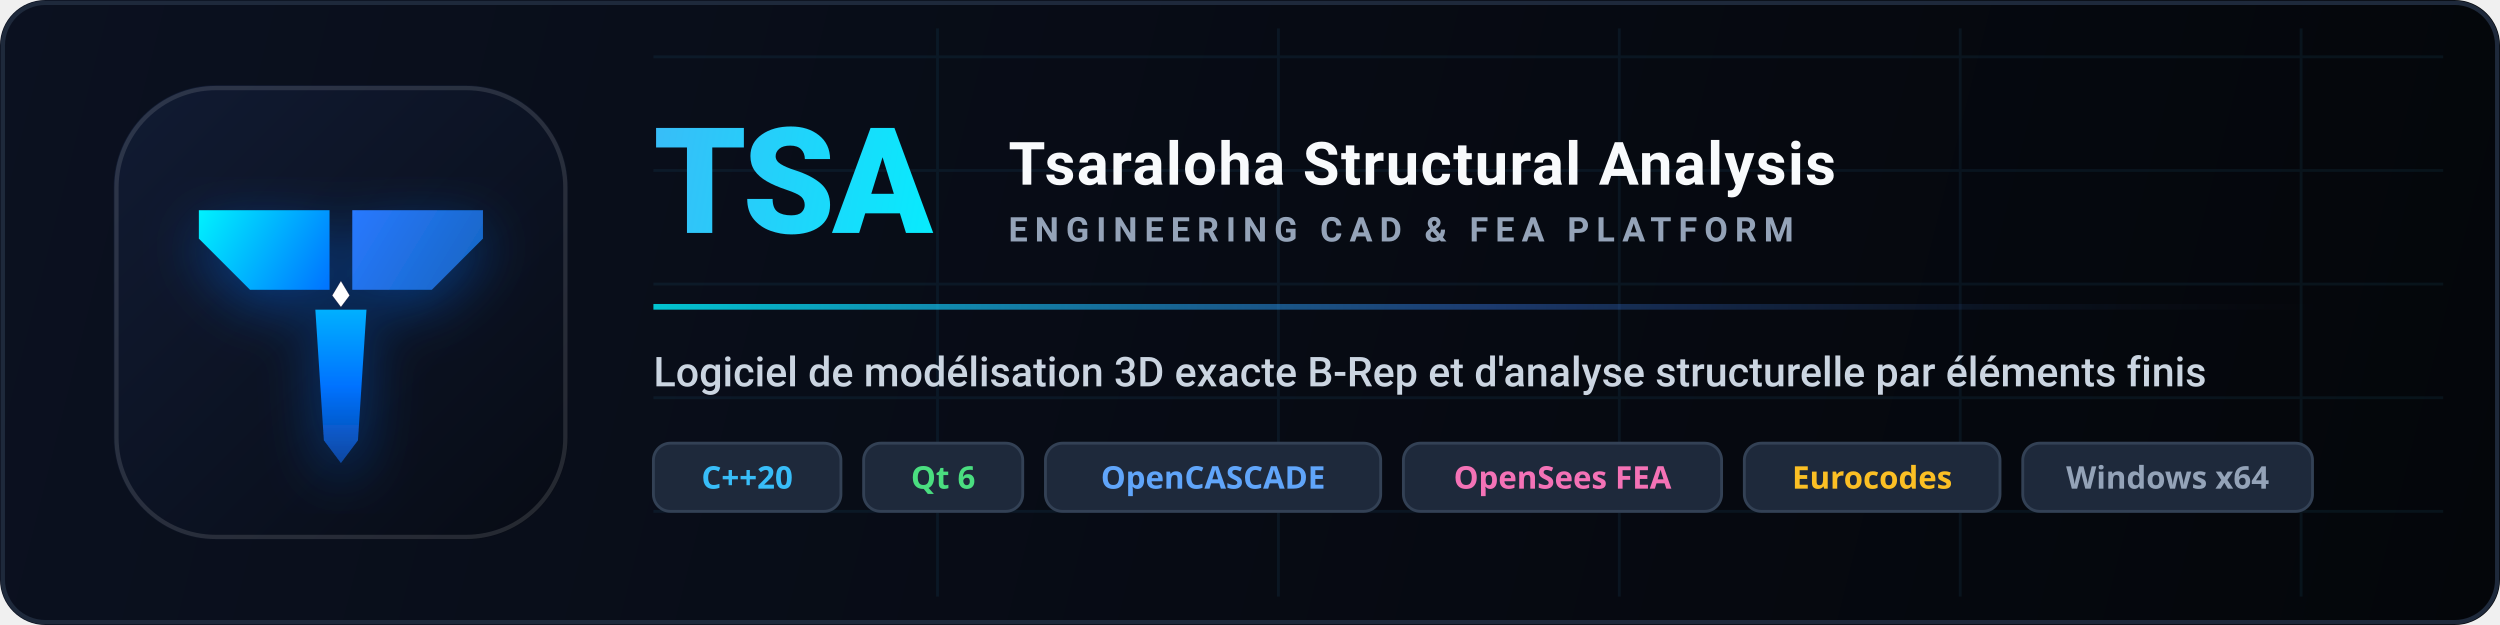
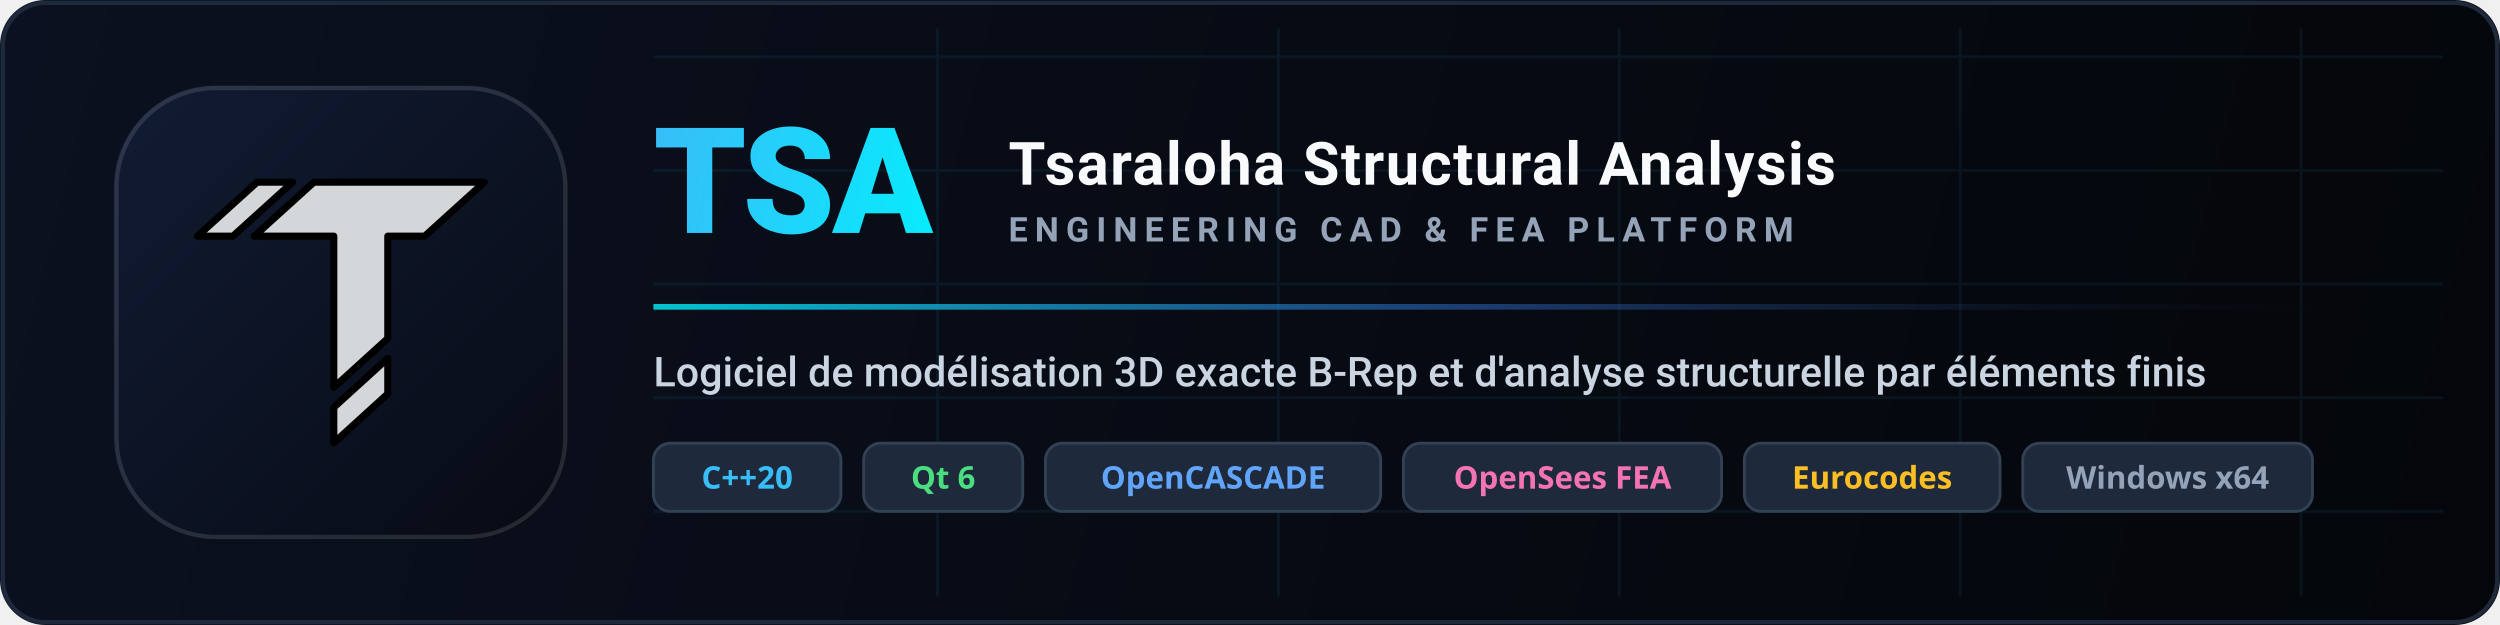
<svg xmlns="http://www.w3.org/2000/svg" width="880" height="220" viewBox="0 0 880 220" fill="none">
  <defs>
    <linearGradient id="banner_bg" x1="0" y1="0" x2="880" y2="220" gradientUnits="userSpaceOnUse">
      <stop offset="0%" stop-color="#0B1120" />
      <stop offset="50%" stop-color="#070B14" />
      <stop offset="100%" stop-color="#04060A" />
    </linearGradient>
    <linearGradient id="logo_bg" x1="40" y1="30" x2="200" y2="190" gradientUnits="userSpaceOnUse">
      <stop offset="0%" stop-color="#111B33" />
      <stop offset="100%" stop-color="#070B14" />
    </linearGradient>
-     <linearGradient id="wing_l" x1="70" y1="74" x2="116" y2="102" gradientUnits="userSpaceOnUse">
-       <stop offset="0%" stop-color="#00F2FE" />
-       <stop offset="100%" stop-color="#0072FF" />
-     </linearGradient>
-     <linearGradient id="wing_r" x1="124" y1="74" x2="170" y2="102" gradientUnits="userSpaceOnUse">
-       <stop offset="0%" stop-color="#2979FF" />
-       <stop offset="100%" stop-color="#1565C0" />
-     </linearGradient>
-     <linearGradient id="stem_g" x1="120" y1="109" x2="120" y2="163" gradientUnits="userSpaceOnUse">
-       <stop offset="0%" stop-color="#00B0FF" />
-       <stop offset="50%" stop-color="#0072FF" />
-       <stop offset="100%" stop-color="#0D47A1" />
-     </linearGradient>
    <linearGradient id="title_grad" x1="230" y1="50" x2="520" y2="100" gradientUnits="userSpaceOnUse">
      <stop offset="0%" stop-color="#38BDF8" />
      <stop offset="40%" stop-color="#00F2FE" />
      <stop offset="100%" stop-color="#3B82F6" />
    </linearGradient>
    <linearGradient id="accent_line" x1="230" y1="0" x2="820" y2="0" gradientUnits="userSpaceOnUse">
      <stop offset="0%" stop-color="#00F2FE" stop-opacity="0.8" />
      <stop offset="50%" stop-color="#3B82F6" stop-opacity="0.4" />
      <stop offset="100%" stop-color="#1E293B" stop-opacity="0" />
    </linearGradient>
-     <filter id="logo_glow" x="-20%" y="-20%" width="140%" height="140%">
-       <feDropShadow dx="0" dy="6" stdDeviation="10" flood-color="#0072FF" flood-opacity="0.4" />
-     </filter>
  </defs>
  <rect width="880" height="220" rx="16" fill="url(#banner_bg)" />
  <rect x="1" y="1" width="878" height="218" rx="15" stroke="#1E293B" stroke-width="1.5" />
  <g opacity="0.07" stroke="#38BDF8" stroke-width="1">
    <line x1="230" y1="20" x2="860" y2="20" />
    <line x1="230" y1="60" x2="860" y2="60" />
    <line x1="230" y1="100" x2="860" y2="100" />
    <line x1="230" y1="140" x2="860" y2="140" />
    <line x1="230" y1="180" x2="860" y2="180" />
    <line x1="330" y1="10" x2="330" y2="210" />
    <line x1="450" y1="10" x2="450" y2="210" />
    <line x1="570" y1="10" x2="570" y2="210" />
    <line x1="690" y1="10" x2="690" y2="210" />
    <line x1="810" y1="10" x2="810" y2="210" />
  </g>
  <rect x="40" y="30" width="160" height="160" rx="36" fill="url(#logo_bg)" />
  <rect x="41" y="31" width="158" height="158" rx="35" stroke="#FFFFFF" stroke-opacity="0.12" stroke-width="1.5" />
-   <g filter="url(#logo_glow)">
-     <polygon points="70,74 116,74 116,102 88,102 70,84" fill="url(#wing_l)" />
-     <polygon points="124,74 170,74 170,84 152,102 124,102" fill="url(#wing_r)" />
-     <polygon points="111,109 129,109 126,155 120,163 114,155" fill="url(#stem_g)" />
-     <polygon points="120,99 123,104 120,108 117,104" fill="#FFFFFF" />
+   <g transform="translate(56, 46) scale(0.25)" stroke-linejoin="round" stroke-linecap="round">
+     <polygon points="138.0,72.5 188.0,72.5 104.0,148.5 54.0,148.5" fill="#D3D7DA" stroke="#000000" stroke-width="10.0" />
+     <polygon points="218.0,72.5 458.0,72.5 374.0,148.5 322.0,148.5 322.0,292.5 246.0,361.5 246.0,148.5 134.0,148.5" fill="#D3D7DA" stroke="#000000" stroke-width="10.0" />
+     <polygon points="322.0,320.5 322.0,370.5 246.0,439.5 246.0,389.5" fill="#D3D7DA" stroke="#000000" stroke-width="10.0" />
  </g>
  <text x="230" y="82" fill="url(#title_grad)" font-family="system-ui, -apple-system, 'Segoe UI', Roboto, Helvetica, Arial, sans-serif" font-size="52" font-weight="900" letter-spacing="-1">TSA</text>
  <text x="355" y="65" fill="#F8FAFC" font-family="system-ui, -apple-system, 'Segoe UI', Roboto, Helvetica, Arial, sans-serif" font-size="21" font-weight="700" letter-spacing="0.5">Tsaraloha Structural Analysis</text>
  <text x="355" y="85" fill="#94A3B8" font-family="system-ui, -apple-system, 'Segoe UI', Roboto, Helvetica, Arial, sans-serif" font-size="12" font-weight="600" letter-spacing="2.5">ENGINEERING CAD &amp; FEA PLATFORM</text>
  <line x1="230" y1="108" x2="840" y2="108" stroke="url(#accent_line)" stroke-width="2" />
  <text x="230" y="136" fill="#CBD5E1" font-family="system-ui, -apple-system, 'Segoe UI', Roboto, Helvetica, Arial, sans-serif" font-size="14.5" font-weight="500">
    Logiciel de modélisation 3D exacte B-Rep et d'analyse structurelle par éléments finis
  </text>
  <g transform="translate(230, 156)">
    <rect width="66" height="24" rx="6" fill="#1E293B" stroke="#334155" stroke-width="1" />
    <text x="33" y="16" fill="#38BDF8" font-family="system-ui, sans-serif" font-size="11" font-weight="700" text-anchor="middle">C++20</text>
  </g>
  <g transform="translate(304, 156)">
    <rect width="56" height="24" rx="6" fill="#1E293B" stroke="#334155" stroke-width="1" />
    <text x="28" y="16" fill="#4ADE80" font-family="system-ui, sans-serif" font-size="11" font-weight="700" text-anchor="middle">Qt 6</text>
  </g>
  <g transform="translate(368, 156)">
    <rect width="118" height="24" rx="6" fill="#1E293B" stroke="#334155" stroke-width="1" />
    <text x="59" y="16" fill="#60A5FA" font-family="system-ui, sans-serif" font-size="11" font-weight="700" text-anchor="middle">OpenCASCADE</text>
  </g>
  <g transform="translate(494, 156)">
    <rect width="112" height="24" rx="6" fill="#1E293B" stroke="#334155" stroke-width="1" />
    <text x="56" y="16" fill="#F472B6" font-family="system-ui, sans-serif" font-size="11" font-weight="700" text-anchor="middle">OpenSees FEA</text>
  </g>
  <g transform="translate(614, 156)">
    <rect width="90" height="24" rx="6" fill="#1E293B" stroke="#334155" stroke-width="1" />
    <text x="45" y="16" fill="#FBBF24" font-family="system-ui, sans-serif" font-size="11" font-weight="700" text-anchor="middle">Eurocodes</text>
  </g>
  <g transform="translate(712, 156)">
    <rect width="102" height="24" rx="6" fill="#1E293B" stroke="#334155" stroke-width="1" />
    <text x="51" y="16" fill="#94A3B8" font-family="system-ui, sans-serif" font-size="11" font-weight="700" text-anchor="middle">Windows x64</text>
  </g>
</svg>
